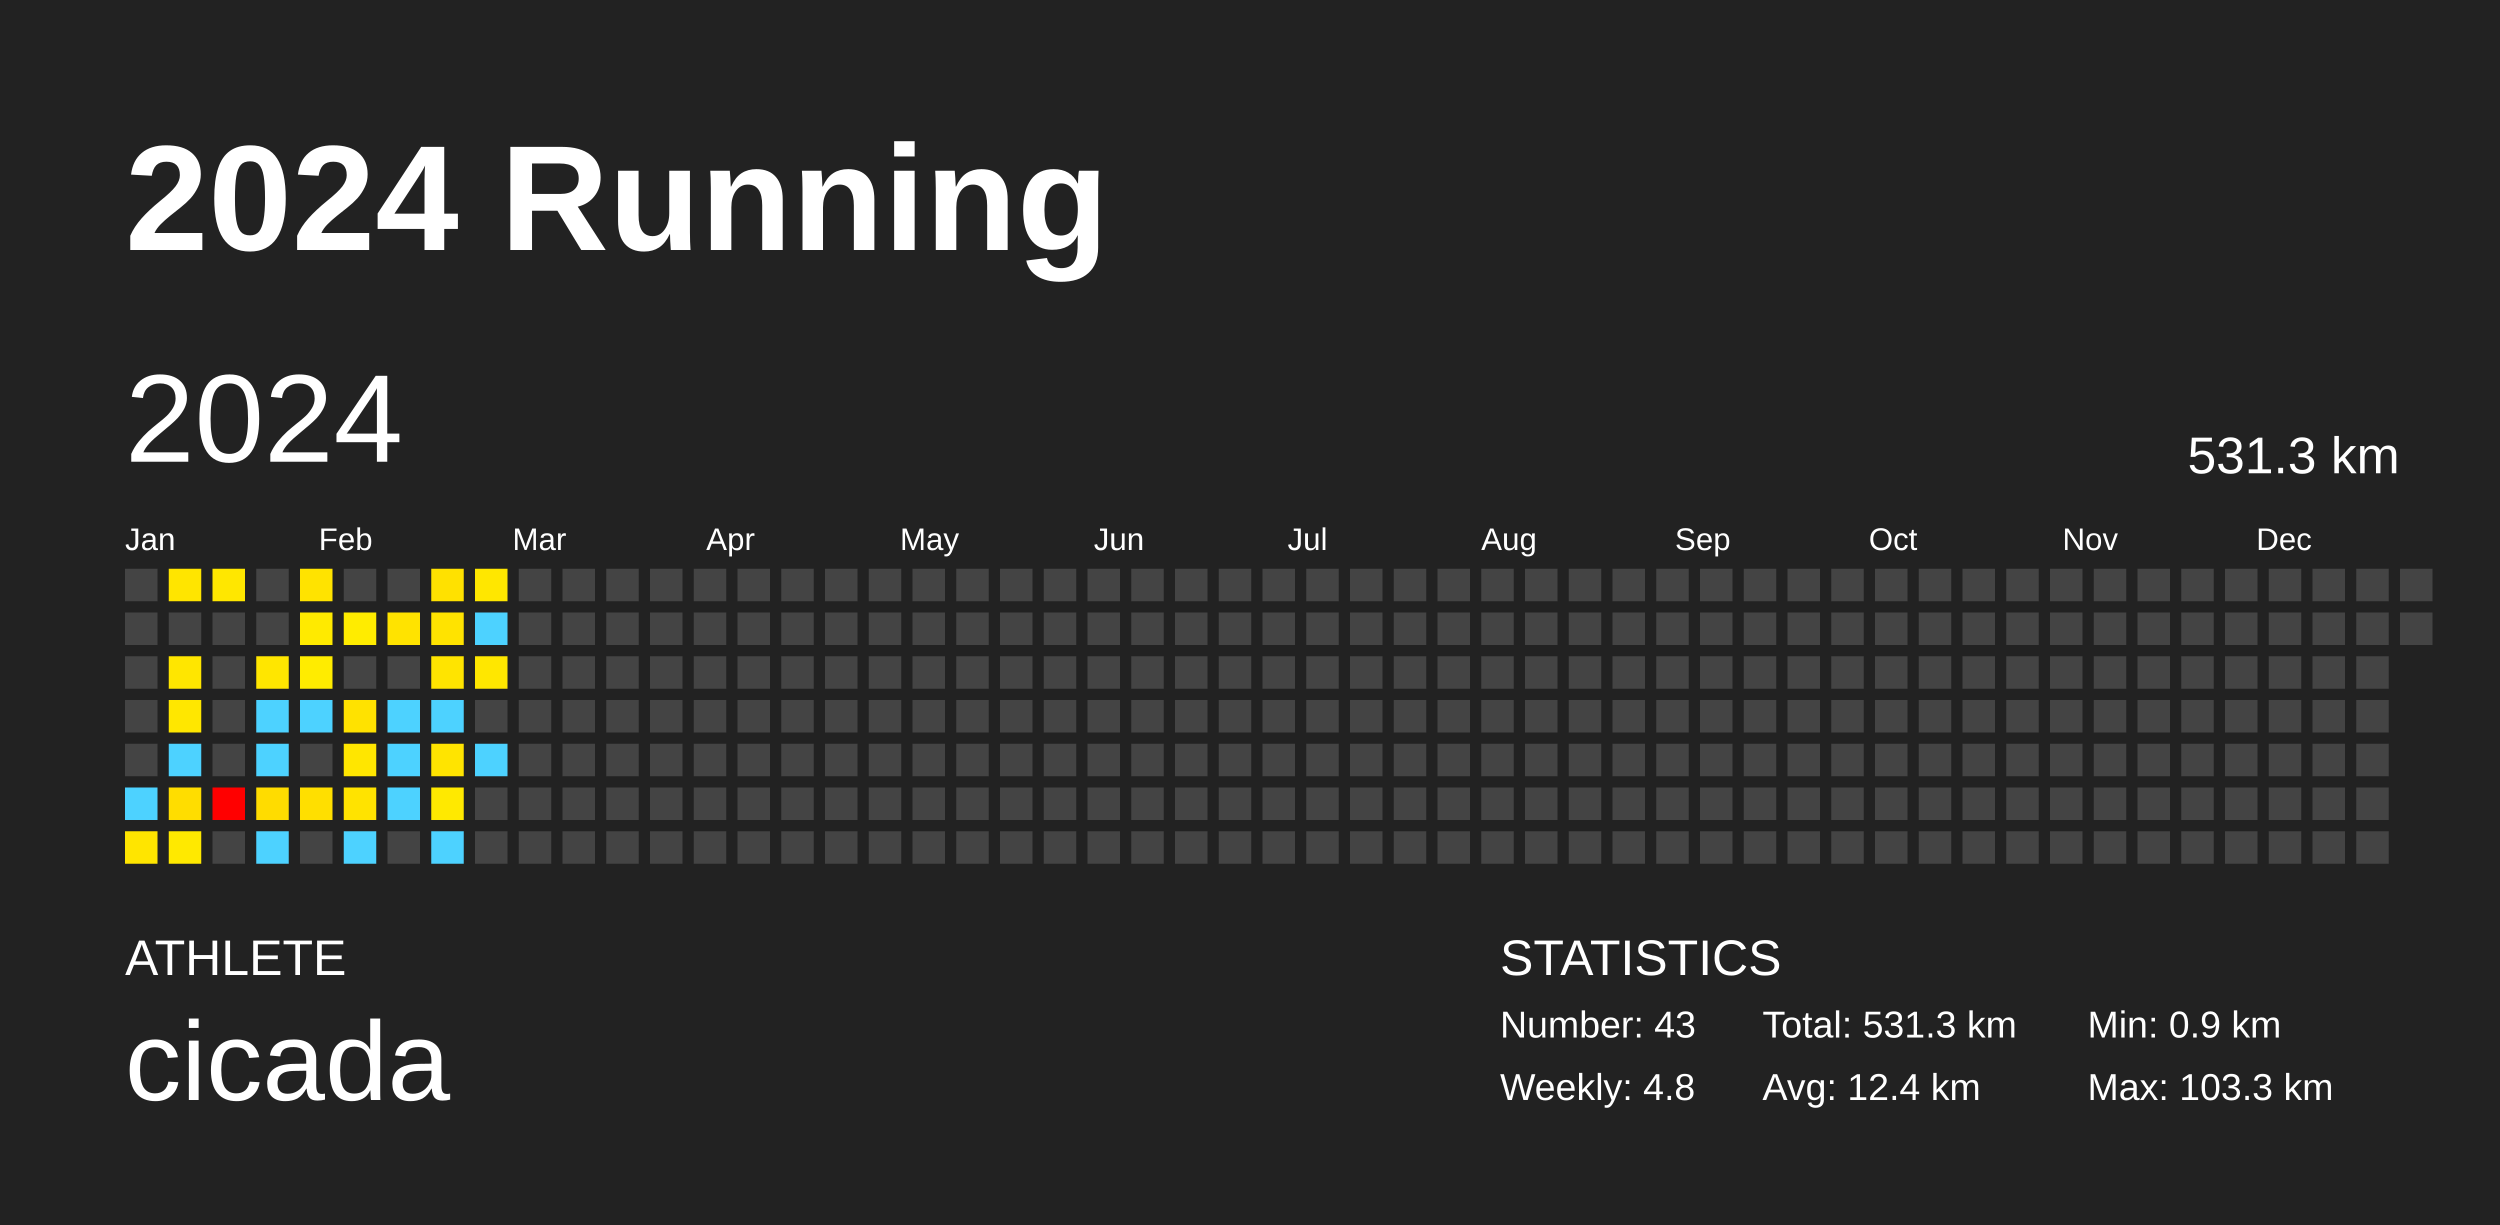
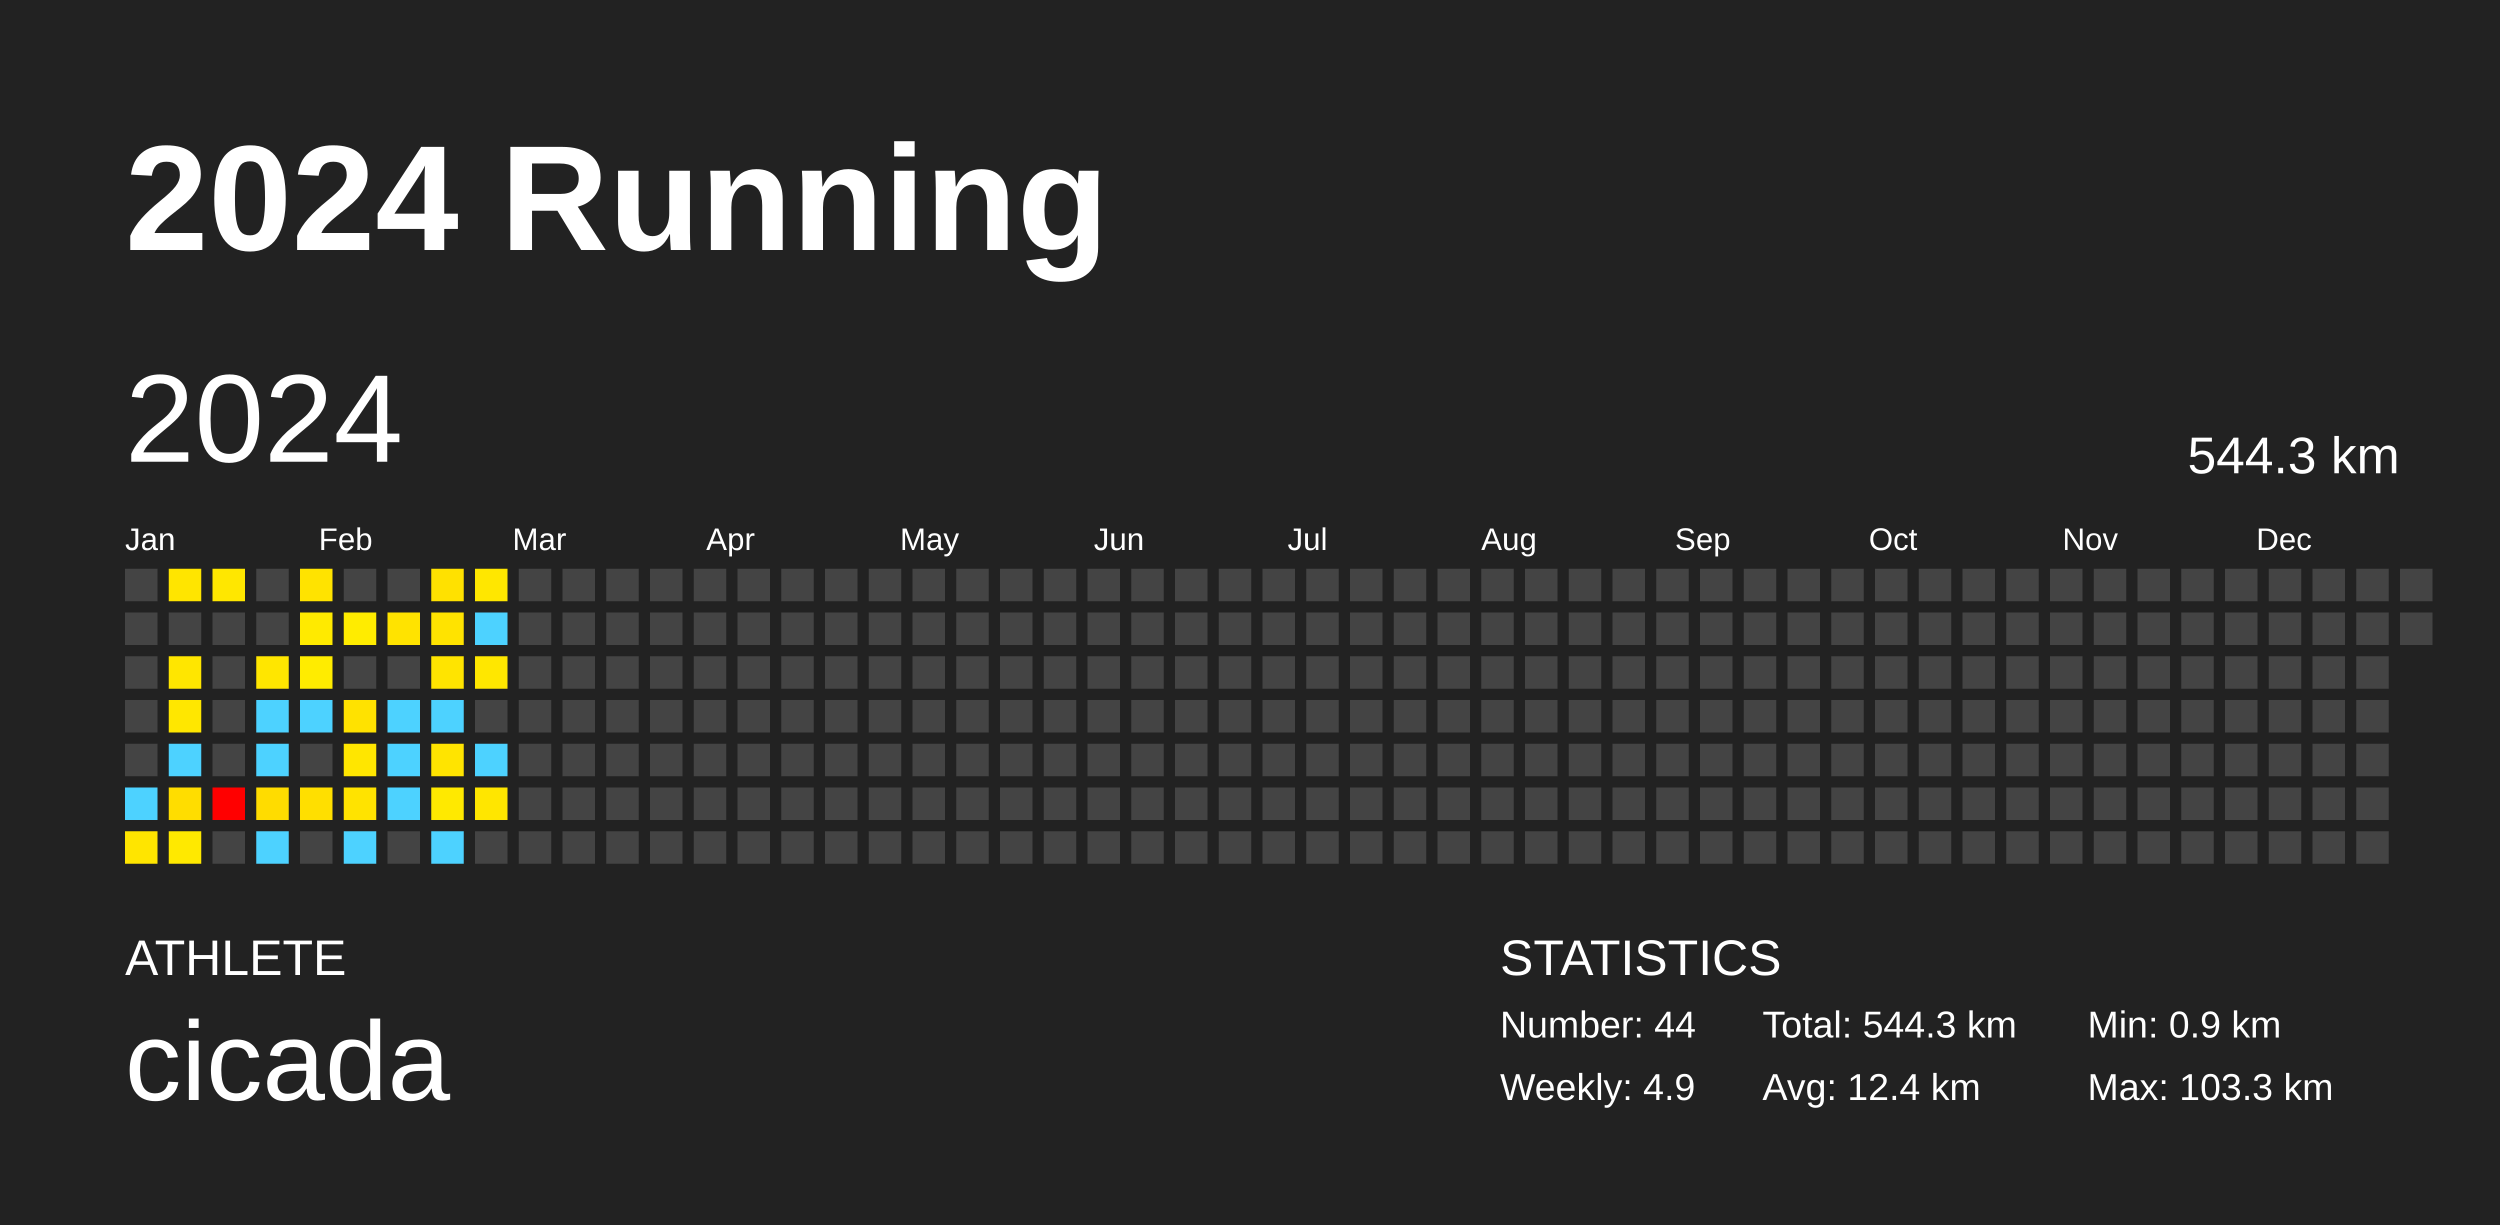
<svg xmlns="http://www.w3.org/2000/svg" baseProfile="full" height="98mm" version="1.1" viewBox="0,0,200,98" width="200mm">
  <defs />
  <rect fill="#222222" height="98" width="200" x="0" y="0" />
  <text fill="#FFFFFF" style="font-size:12px; font-family:Arial; font-weight:bold;" x="10" y="20">2024 Running</text>
  <text fill="#FFFFFF" style="font-size:4px; font-family:Arial" x="10" y="78">ATHLETE</text>
  <text fill="#FFFFFF" style="font-size:9px; font-family:Arial" x="10" y="88">cicada</text>
  <text fill="#FFFFFF" style="font-size:4px; font-family:Arial" x="120" y="78">STATISTICS</text>
-   <text fill="#FFFFFF" style="font-size:3px; font-family:Arial" x="120" y="83">Number: 43</text>
-   <text fill="#FFFFFF" style="font-size:3px; font-family:Arial" x="120" y="88">Weekly: 4.8</text>
-   <text fill="#FFFFFF" style="font-size:3px; font-family:Arial" x="141" y="83">Total: 531.3 km</text>
+   <text fill="#FFFFFF" style="font-size:3px; font-family:Arial" x="120" y="83">Number: 44</text>
+   <text fill="#FFFFFF" style="font-size:3px; font-family:Arial" x="120" y="88">Weekly: 4.9</text>
+   <text fill="#FFFFFF" style="font-size:3px; font-family:Arial" x="141" y="83">Total: 544.3 km</text>
  <text fill="#FFFFFF" style="font-size:3px; font-family:Arial" x="141" y="88">Avg: 12.4 km</text>
  <text fill="#FFFFFF" style="font-size:3px; font-family:Arial" x="167" y="83">Min: 0.9 km</text>
  <text fill="#FFFFFF" style="font-size:3px; font-family:Arial" x="167" y="88">Max: 103.3 km</text>
  <text dominant-baseline="hanging" fill="#FFFFFF" style="font-size:10.0px; font-family:Arial;" x="10" y="30">2024</text>
-   <text dominant-baseline="hanging" fill="#FFFFFF" style="font-size:4.125px; font-family:Arial;" x="175" y="35">531.3 km</text>
+   <text dominant-baseline="hanging" fill="#FFFFFF" style="font-size:4.125px; font-family:Arial;" x="175" y="35">544.3 km</text>
  <text fill="#FFFFFF" style="font-size:2.5px; font-family:Arial" x="10.0" y="44">Jan</text>
  <text fill="#FFFFFF" style="font-size:2.5px; font-family:Arial" x="25.5" y="44">Feb</text>
  <text fill="#FFFFFF" style="font-size:2.5px; font-family:Arial" x="41.0" y="44">Mar</text>
  <text fill="#FFFFFF" style="font-size:2.5px; font-family:Arial" x="56.5" y="44">Apr</text>
  <text fill="#FFFFFF" style="font-size:2.5px; font-family:Arial" x="72.0" y="44">May</text>
  <text fill="#FFFFFF" style="font-size:2.5px; font-family:Arial" x="87.5" y="44">Jun</text>
  <text fill="#FFFFFF" style="font-size:2.5px; font-family:Arial" x="103.0" y="44">Jul</text>
  <text fill="#FFFFFF" style="font-size:2.5px; font-family:Arial" x="118.5" y="44">Aug</text>
  <text fill="#FFFFFF" style="font-size:2.5px; font-family:Arial" x="134.0" y="44">Sep</text>
  <text fill="#FFFFFF" style="font-size:2.5px; font-family:Arial" x="149.5" y="44">Oct</text>
  <text fill="#FFFFFF" style="font-size:2.5px; font-family:Arial" x="165.0" y="44">Nov</text>
  <text fill="#FFFFFF" style="font-size:2.5px; font-family:Arial" x="180.5" y="44">Dec</text>
  <rect fill="#444444" height="2.6" width="2.6" x="10.0" y="45.5" />
  <rect fill="#444444" height="2.6" width="2.6" x="10.0" y="49.0" />
  <rect fill="#444444" height="2.6" width="2.6" x="10.0" y="52.5" />
  <rect fill="#444444" height="2.6" width="2.6" x="10.0" y="56.0" />
  <rect fill="#444444" height="2.6" width="2.6" x="10.0" y="59.5" />
  <rect fill="#4dd2ff" height="2.6" width="2.6" x="10.0" y="63.0" />
  <rect fill="#ffe500" height="2.6" width="2.6" x="10.0" y="66.5" />
  <rect fill="#ffe500" height="2.6" width="2.6" x="13.5" y="45.5" />
  <rect fill="#444444" height="2.6" width="2.6" x="13.5" y="49.0" />
  <rect fill="#ffe600" height="2.6" width="2.6" x="13.5" y="52.5" />
  <rect fill="#ffe700" height="2.6" width="2.6" x="13.5" y="56.0" />
  <rect fill="#4dd2ff" height="2.6" width="2.6" x="13.5" y="59.5" />
  <rect fill="#ffdd00" height="2.6" width="2.6" x="13.5" y="63.0" />
  <rect fill="#ffe900" height="2.6" width="2.6" x="13.5" y="66.5" />
  <rect fill="#ffe700" height="2.6" width="2.6" x="17.0" y="45.5" />
  <rect fill="#444444" height="2.6" width="2.6" x="17.0" y="49.0" />
  <rect fill="#444444" height="2.6" width="2.6" x="17.0" y="52.5" />
  <rect fill="#444444" height="2.6" width="2.6" x="17.0" y="56.0" />
  <rect fill="#444444" height="2.6" width="2.6" x="17.0" y="59.5" />
  <rect fill="red" height="2.6" width="2.6" x="17.0" y="63.0" />
  <rect fill="#444444" height="2.6" width="2.6" x="17.0" y="66.5" />
  <rect fill="#444444" height="2.6" width="2.6" x="20.5" y="45.5" />
  <rect fill="#444444" height="2.6" width="2.6" x="20.5" y="49.0" />
  <rect fill="#ffe600" height="2.6" width="2.6" x="20.5" y="52.5" />
  <rect fill="#4dd2ff" height="2.6" width="2.6" x="20.5" y="56.0" />
  <rect fill="#4dd2ff" height="2.6" width="2.6" x="20.5" y="59.5" />
  <rect fill="#ffdc00" height="2.6" width="2.6" x="20.5" y="63.0" />
  <rect fill="#4dd2ff" height="2.6" width="2.6" x="20.5" y="66.5" />
  <rect fill="#ffe300" height="2.6" width="2.6" x="24.0" y="45.5" />
  <rect fill="#ffea00" height="2.6" width="2.6" x="24.0" y="49.0" />
  <rect fill="#ffec00" height="2.6" width="2.6" x="24.0" y="52.5" />
  <rect fill="#4dd2ff" height="2.6" width="2.6" x="24.0" y="56.0" />
  <rect fill="#444444" height="2.6" width="2.6" x="24.0" y="59.5" />
  <rect fill="#ffdf00" height="2.6" width="2.6" x="24.0" y="63.0" />
  <rect fill="#444444" height="2.6" width="2.6" x="24.0" y="66.5" />
  <rect fill="#444444" height="2.6" width="2.6" x="27.5" y="45.5" />
  <rect fill="#ffec00" height="2.6" width="2.6" x="27.5" y="49.0" />
  <rect fill="#444444" height="2.6" width="2.6" x="27.5" y="52.5" />
  <rect fill="#ffe200" height="2.6" width="2.6" x="27.5" y="56.0" />
  <rect fill="#ffe600" height="2.6" width="2.6" x="27.5" y="59.5" />
  <rect fill="#ffe300" height="2.6" width="2.6" x="27.5" y="63.0" />
  <rect fill="#4dd2ff" height="2.6" width="2.6" x="27.5" y="66.5" />
  <rect fill="#444444" height="2.6" width="2.6" x="31.0" y="45.5" />
  <rect fill="#ffe300" height="2.6" width="2.6" x="31.0" y="49.0" />
  <rect fill="#444444" height="2.6" width="2.6" x="31.0" y="52.5" />
  <rect fill="#4dd2ff" height="2.6" width="2.6" x="31.0" y="56.0" />
  <rect fill="#4dd2ff" height="2.6" width="2.6" x="31.0" y="59.5" />
  <rect fill="#4dd2ff" height="2.6" width="2.6" x="31.0" y="63.0" />
  <rect fill="#444444" height="2.6" width="2.6" x="31.0" y="66.5" />
  <rect fill="#ffe100" height="2.6" width="2.6" x="34.5" y="45.5" />
  <rect fill="#ffe300" height="2.6" width="2.6" x="34.5" y="49.0" />
  <rect fill="#ffe400" height="2.6" width="2.6" x="34.5" y="52.5" />
  <rect fill="#4dd2ff" height="2.6" width="2.6" x="34.5" y="56.0" />
  <rect fill="#ffe400" height="2.6" width="2.6" x="34.5" y="59.5" />
  <rect fill="#ffe900" height="2.6" width="2.6" x="34.5" y="63.0" />
  <rect fill="#4dd2ff" height="2.6" width="2.6" x="34.5" y="66.5" />
  <rect fill="#ffe700" height="2.6" width="2.6" x="38.0" y="45.5" />
  <rect fill="#4dd2ff" height="2.6" width="2.6" x="38.0" y="49.0" />
  <rect fill="#ffe700" height="2.6" width="2.6" x="38.0" y="52.5" />
  <rect fill="#444444" height="2.6" width="2.6" x="38.0" y="56.0" />
  <rect fill="#4dd2ff" height="2.6" width="2.6" x="38.0" y="59.5" />
-   <rect fill="#444444" height="2.6" width="2.6" x="38.0" y="63.0" />
+   <rect fill="#ffe600" height="2.6" width="2.6" x="38.0" y="63.0" />
  <rect fill="#444444" height="2.6" width="2.6" x="38.0" y="66.5" />
  <rect fill="#444444" height="2.6" width="2.6" x="41.5" y="45.5" />
  <rect fill="#444444" height="2.6" width="2.6" x="41.5" y="49.0" />
  <rect fill="#444444" height="2.6" width="2.6" x="41.5" y="52.5" />
  <rect fill="#444444" height="2.6" width="2.6" x="41.5" y="56.0" />
  <rect fill="#444444" height="2.6" width="2.6" x="41.5" y="59.5" />
  <rect fill="#444444" height="2.6" width="2.6" x="41.5" y="63.0" />
  <rect fill="#444444" height="2.6" width="2.6" x="41.5" y="66.5" />
  <rect fill="#444444" height="2.6" width="2.6" x="45.0" y="45.5" />
  <rect fill="#444444" height="2.6" width="2.6" x="45.0" y="49.0" />
  <rect fill="#444444" height="2.6" width="2.6" x="45.0" y="52.5" />
  <rect fill="#444444" height="2.6" width="2.6" x="45.0" y="56.0" />
  <rect fill="#444444" height="2.6" width="2.6" x="45.0" y="59.5" />
  <rect fill="#444444" height="2.6" width="2.6" x="45.0" y="63.0" />
  <rect fill="#444444" height="2.6" width="2.6" x="45.0" y="66.5" />
  <rect fill="#444444" height="2.6" width="2.6" x="48.5" y="45.5" />
  <rect fill="#444444" height="2.6" width="2.6" x="48.5" y="49.0" />
  <rect fill="#444444" height="2.6" width="2.6" x="48.5" y="52.5" />
  <rect fill="#444444" height="2.6" width="2.6" x="48.5" y="56.0" />
  <rect fill="#444444" height="2.6" width="2.6" x="48.5" y="59.5" />
  <rect fill="#444444" height="2.6" width="2.6" x="48.5" y="63.0" />
  <rect fill="#444444" height="2.6" width="2.6" x="48.5" y="66.5" />
  <rect fill="#444444" height="2.6" width="2.6" x="52.0" y="45.5" />
  <rect fill="#444444" height="2.6" width="2.6" x="52.0" y="49.0" />
  <rect fill="#444444" height="2.6" width="2.6" x="52.0" y="52.5" />
  <rect fill="#444444" height="2.6" width="2.6" x="52.0" y="56.0" />
  <rect fill="#444444" height="2.6" width="2.6" x="52.0" y="59.5" />
  <rect fill="#444444" height="2.6" width="2.6" x="52.0" y="63.0" />
  <rect fill="#444444" height="2.6" width="2.6" x="52.0" y="66.5" />
  <rect fill="#444444" height="2.6" width="2.6" x="55.5" y="45.5" />
  <rect fill="#444444" height="2.6" width="2.6" x="55.5" y="49.0" />
  <rect fill="#444444" height="2.6" width="2.6" x="55.5" y="52.5" />
  <rect fill="#444444" height="2.6" width="2.6" x="55.5" y="56.0" />
  <rect fill="#444444" height="2.6" width="2.6" x="55.5" y="59.5" />
  <rect fill="#444444" height="2.6" width="2.6" x="55.5" y="63.0" />
  <rect fill="#444444" height="2.6" width="2.6" x="55.5" y="66.5" />
  <rect fill="#444444" height="2.6" width="2.6" x="59.0" y="45.5" />
  <rect fill="#444444" height="2.6" width="2.6" x="59.0" y="49.0" />
  <rect fill="#444444" height="2.6" width="2.6" x="59.0" y="52.5" />
  <rect fill="#444444" height="2.6" width="2.6" x="59.0" y="56.0" />
  <rect fill="#444444" height="2.6" width="2.6" x="59.0" y="59.5" />
  <rect fill="#444444" height="2.6" width="2.6" x="59.0" y="63.0" />
  <rect fill="#444444" height="2.6" width="2.6" x="59.0" y="66.5" />
  <rect fill="#444444" height="2.6" width="2.6" x="62.5" y="45.5" />
  <rect fill="#444444" height="2.6" width="2.6" x="62.5" y="49.0" />
  <rect fill="#444444" height="2.6" width="2.6" x="62.5" y="52.5" />
  <rect fill="#444444" height="2.6" width="2.6" x="62.5" y="56.0" />
  <rect fill="#444444" height="2.6" width="2.6" x="62.5" y="59.5" />
  <rect fill="#444444" height="2.6" width="2.6" x="62.5" y="63.0" />
  <rect fill="#444444" height="2.6" width="2.6" x="62.5" y="66.5" />
  <rect fill="#444444" height="2.6" width="2.6" x="66.0" y="45.5" />
  <rect fill="#444444" height="2.6" width="2.6" x="66.0" y="49.0" />
  <rect fill="#444444" height="2.6" width="2.6" x="66.0" y="52.5" />
  <rect fill="#444444" height="2.6" width="2.6" x="66.0" y="56.0" />
  <rect fill="#444444" height="2.6" width="2.6" x="66.0" y="59.5" />
  <rect fill="#444444" height="2.6" width="2.6" x="66.0" y="63.0" />
  <rect fill="#444444" height="2.6" width="2.6" x="66.0" y="66.5" />
  <rect fill="#444444" height="2.6" width="2.6" x="69.5" y="45.5" />
  <rect fill="#444444" height="2.6" width="2.6" x="69.5" y="49.0" />
  <rect fill="#444444" height="2.6" width="2.6" x="69.5" y="52.5" />
  <rect fill="#444444" height="2.6" width="2.6" x="69.5" y="56.0" />
  <rect fill="#444444" height="2.6" width="2.6" x="69.5" y="59.5" />
  <rect fill="#444444" height="2.6" width="2.6" x="69.5" y="63.0" />
  <rect fill="#444444" height="2.6" width="2.6" x="69.5" y="66.5" />
  <rect fill="#444444" height="2.6" width="2.6" x="73.0" y="45.5" />
  <rect fill="#444444" height="2.6" width="2.6" x="73.0" y="49.0" />
  <rect fill="#444444" height="2.6" width="2.6" x="73.0" y="52.5" />
  <rect fill="#444444" height="2.6" width="2.6" x="73.0" y="56.0" />
  <rect fill="#444444" height="2.6" width="2.6" x="73.0" y="59.5" />
  <rect fill="#444444" height="2.6" width="2.6" x="73.0" y="63.0" />
  <rect fill="#444444" height="2.6" width="2.6" x="73.0" y="66.5" />
  <rect fill="#444444" height="2.6" width="2.6" x="76.5" y="45.5" />
  <rect fill="#444444" height="2.6" width="2.6" x="76.5" y="49.0" />
  <rect fill="#444444" height="2.6" width="2.6" x="76.5" y="52.5" />
  <rect fill="#444444" height="2.6" width="2.6" x="76.5" y="56.0" />
  <rect fill="#444444" height="2.6" width="2.6" x="76.5" y="59.5" />
  <rect fill="#444444" height="2.6" width="2.6" x="76.5" y="63.0" />
  <rect fill="#444444" height="2.6" width="2.6" x="76.5" y="66.5" />
  <rect fill="#444444" height="2.6" width="2.6" x="80.0" y="45.5" />
  <rect fill="#444444" height="2.6" width="2.6" x="80.0" y="49.0" />
  <rect fill="#444444" height="2.6" width="2.6" x="80.0" y="52.5" />
  <rect fill="#444444" height="2.6" width="2.6" x="80.0" y="56.0" />
  <rect fill="#444444" height="2.6" width="2.6" x="80.0" y="59.5" />
  <rect fill="#444444" height="2.6" width="2.6" x="80.0" y="63.0" />
  <rect fill="#444444" height="2.6" width="2.6" x="80.0" y="66.5" />
  <rect fill="#444444" height="2.6" width="2.6" x="83.5" y="45.5" />
  <rect fill="#444444" height="2.6" width="2.6" x="83.5" y="49.0" />
  <rect fill="#444444" height="2.6" width="2.6" x="83.5" y="52.5" />
  <rect fill="#444444" height="2.6" width="2.6" x="83.5" y="56.0" />
  <rect fill="#444444" height="2.6" width="2.6" x="83.5" y="59.5" />
  <rect fill="#444444" height="2.6" width="2.6" x="83.5" y="63.0" />
  <rect fill="#444444" height="2.6" width="2.6" x="83.5" y="66.5" />
  <rect fill="#444444" height="2.6" width="2.6" x="87.0" y="45.5" />
  <rect fill="#444444" height="2.6" width="2.6" x="87.0" y="49.0" />
  <rect fill="#444444" height="2.6" width="2.6" x="87.0" y="52.5" />
  <rect fill="#444444" height="2.6" width="2.6" x="87.0" y="56.0" />
  <rect fill="#444444" height="2.6" width="2.6" x="87.0" y="59.5" />
  <rect fill="#444444" height="2.6" width="2.6" x="87.0" y="63.0" />
  <rect fill="#444444" height="2.6" width="2.6" x="87.0" y="66.5" />
  <rect fill="#444444" height="2.6" width="2.6" x="90.5" y="45.5" />
  <rect fill="#444444" height="2.6" width="2.6" x="90.5" y="49.0" />
  <rect fill="#444444" height="2.6" width="2.6" x="90.5" y="52.5" />
  <rect fill="#444444" height="2.6" width="2.6" x="90.5" y="56.0" />
  <rect fill="#444444" height="2.6" width="2.6" x="90.5" y="59.5" />
  <rect fill="#444444" height="2.6" width="2.6" x="90.5" y="63.0" />
  <rect fill="#444444" height="2.6" width="2.6" x="90.5" y="66.5" />
  <rect fill="#444444" height="2.6" width="2.6" x="94.0" y="45.5" />
  <rect fill="#444444" height="2.6" width="2.6" x="94.0" y="49.0" />
  <rect fill="#444444" height="2.6" width="2.6" x="94.0" y="52.5" />
  <rect fill="#444444" height="2.6" width="2.6" x="94.0" y="56.0" />
  <rect fill="#444444" height="2.6" width="2.6" x="94.0" y="59.5" />
  <rect fill="#444444" height="2.6" width="2.6" x="94.0" y="63.0" />
  <rect fill="#444444" height="2.6" width="2.6" x="94.0" y="66.5" />
  <rect fill="#444444" height="2.6" width="2.6" x="97.5" y="45.5" />
  <rect fill="#444444" height="2.6" width="2.6" x="97.5" y="49.0" />
  <rect fill="#444444" height="2.6" width="2.6" x="97.5" y="52.5" />
  <rect fill="#444444" height="2.6" width="2.6" x="97.5" y="56.0" />
  <rect fill="#444444" height="2.6" width="2.6" x="97.5" y="59.5" />
  <rect fill="#444444" height="2.6" width="2.6" x="97.5" y="63.0" />
  <rect fill="#444444" height="2.6" width="2.6" x="97.5" y="66.5" />
  <rect fill="#444444" height="2.6" width="2.6" x="101.0" y="45.5" />
  <rect fill="#444444" height="2.6" width="2.6" x="101.0" y="49.0" />
  <rect fill="#444444" height="2.6" width="2.6" x="101.0" y="52.5" />
  <rect fill="#444444" height="2.6" width="2.6" x="101.0" y="56.0" />
  <rect fill="#444444" height="2.6" width="2.6" x="101.0" y="59.5" />
  <rect fill="#444444" height="2.6" width="2.6" x="101.0" y="63.0" />
  <rect fill="#444444" height="2.6" width="2.6" x="101.0" y="66.5" />
  <rect fill="#444444" height="2.6" width="2.6" x="104.5" y="45.5" />
  <rect fill="#444444" height="2.6" width="2.6" x="104.5" y="49.0" />
  <rect fill="#444444" height="2.6" width="2.6" x="104.5" y="52.5" />
  <rect fill="#444444" height="2.6" width="2.6" x="104.5" y="56.0" />
  <rect fill="#444444" height="2.6" width="2.6" x="104.5" y="59.5" />
  <rect fill="#444444" height="2.6" width="2.6" x="104.5" y="63.0" />
  <rect fill="#444444" height="2.6" width="2.6" x="104.5" y="66.5" />
  <rect fill="#444444" height="2.6" width="2.6" x="108.0" y="45.5" />
  <rect fill="#444444" height="2.6" width="2.6" x="108.0" y="49.0" />
  <rect fill="#444444" height="2.6" width="2.6" x="108.0" y="52.5" />
  <rect fill="#444444" height="2.6" width="2.6" x="108.0" y="56.0" />
  <rect fill="#444444" height="2.6" width="2.6" x="108.0" y="59.5" />
  <rect fill="#444444" height="2.6" width="2.6" x="108.0" y="63.0" />
  <rect fill="#444444" height="2.6" width="2.6" x="108.0" y="66.5" />
  <rect fill="#444444" height="2.6" width="2.6" x="111.5" y="45.5" />
  <rect fill="#444444" height="2.6" width="2.6" x="111.5" y="49.0" />
  <rect fill="#444444" height="2.6" width="2.6" x="111.5" y="52.5" />
  <rect fill="#444444" height="2.6" width="2.6" x="111.5" y="56.0" />
  <rect fill="#444444" height="2.6" width="2.6" x="111.5" y="59.5" />
  <rect fill="#444444" height="2.6" width="2.6" x="111.5" y="63.0" />
  <rect fill="#444444" height="2.6" width="2.6" x="111.5" y="66.5" />
  <rect fill="#444444" height="2.6" width="2.6" x="115.0" y="45.5" />
  <rect fill="#444444" height="2.6" width="2.6" x="115.0" y="49.0" />
  <rect fill="#444444" height="2.6" width="2.6" x="115.0" y="52.5" />
  <rect fill="#444444" height="2.6" width="2.6" x="115.0" y="56.0" />
  <rect fill="#444444" height="2.6" width="2.6" x="115.0" y="59.5" />
  <rect fill="#444444" height="2.6" width="2.6" x="115.0" y="63.0" />
  <rect fill="#444444" height="2.6" width="2.6" x="115.0" y="66.5" />
  <rect fill="#444444" height="2.6" width="2.6" x="118.5" y="45.5" />
  <rect fill="#444444" height="2.6" width="2.6" x="118.5" y="49.0" />
  <rect fill="#444444" height="2.6" width="2.6" x="118.5" y="52.5" />
  <rect fill="#444444" height="2.6" width="2.6" x="118.5" y="56.0" />
  <rect fill="#444444" height="2.6" width="2.6" x="118.5" y="59.5" />
  <rect fill="#444444" height="2.6" width="2.6" x="118.5" y="63.0" />
  <rect fill="#444444" height="2.6" width="2.6" x="118.5" y="66.5" />
  <rect fill="#444444" height="2.6" width="2.6" x="122.0" y="45.5" />
  <rect fill="#444444" height="2.6" width="2.6" x="122.0" y="49.0" />
  <rect fill="#444444" height="2.6" width="2.6" x="122.0" y="52.5" />
  <rect fill="#444444" height="2.6" width="2.6" x="122.0" y="56.0" />
  <rect fill="#444444" height="2.6" width="2.6" x="122.0" y="59.5" />
  <rect fill="#444444" height="2.6" width="2.6" x="122.0" y="63.0" />
  <rect fill="#444444" height="2.6" width="2.6" x="122.0" y="66.5" />
  <rect fill="#444444" height="2.6" width="2.6" x="125.5" y="45.5" />
  <rect fill="#444444" height="2.6" width="2.6" x="125.5" y="49.0" />
  <rect fill="#444444" height="2.6" width="2.6" x="125.5" y="52.5" />
  <rect fill="#444444" height="2.6" width="2.6" x="125.5" y="56.0" />
  <rect fill="#444444" height="2.6" width="2.6" x="125.5" y="59.5" />
  <rect fill="#444444" height="2.6" width="2.6" x="125.5" y="63.0" />
  <rect fill="#444444" height="2.6" width="2.6" x="125.5" y="66.5" />
  <rect fill="#444444" height="2.6" width="2.6" x="129.0" y="45.5" />
  <rect fill="#444444" height="2.6" width="2.6" x="129.0" y="49.0" />
  <rect fill="#444444" height="2.6" width="2.6" x="129.0" y="52.5" />
  <rect fill="#444444" height="2.6" width="2.6" x="129.0" y="56.0" />
  <rect fill="#444444" height="2.6" width="2.6" x="129.0" y="59.5" />
  <rect fill="#444444" height="2.6" width="2.6" x="129.0" y="63.0" />
  <rect fill="#444444" height="2.6" width="2.6" x="129.0" y="66.5" />
  <rect fill="#444444" height="2.6" width="2.6" x="132.5" y="45.5" />
  <rect fill="#444444" height="2.6" width="2.6" x="132.5" y="49.0" />
  <rect fill="#444444" height="2.6" width="2.6" x="132.5" y="52.5" />
  <rect fill="#444444" height="2.6" width="2.6" x="132.5" y="56.0" />
  <rect fill="#444444" height="2.6" width="2.6" x="132.5" y="59.5" />
  <rect fill="#444444" height="2.6" width="2.6" x="132.5" y="63.0" />
  <rect fill="#444444" height="2.6" width="2.6" x="132.5" y="66.5" />
  <rect fill="#444444" height="2.6" width="2.6" x="136.0" y="45.5" />
  <rect fill="#444444" height="2.6" width="2.6" x="136.0" y="49.0" />
  <rect fill="#444444" height="2.6" width="2.6" x="136.0" y="52.5" />
  <rect fill="#444444" height="2.6" width="2.6" x="136.0" y="56.0" />
  <rect fill="#444444" height="2.6" width="2.6" x="136.0" y="59.5" />
  <rect fill="#444444" height="2.6" width="2.6" x="136.0" y="63.0" />
  <rect fill="#444444" height="2.6" width="2.6" x="136.0" y="66.5" />
  <rect fill="#444444" height="2.6" width="2.6" x="139.5" y="45.5" />
  <rect fill="#444444" height="2.6" width="2.6" x="139.5" y="49.0" />
  <rect fill="#444444" height="2.6" width="2.6" x="139.5" y="52.5" />
  <rect fill="#444444" height="2.6" width="2.6" x="139.5" y="56.0" />
  <rect fill="#444444" height="2.6" width="2.6" x="139.5" y="59.5" />
  <rect fill="#444444" height="2.6" width="2.6" x="139.5" y="63.0" />
  <rect fill="#444444" height="2.6" width="2.6" x="139.5" y="66.5" />
  <rect fill="#444444" height="2.6" width="2.6" x="143.0" y="45.5" />
  <rect fill="#444444" height="2.6" width="2.6" x="143.0" y="49.0" />
  <rect fill="#444444" height="2.6" width="2.6" x="143.0" y="52.5" />
  <rect fill="#444444" height="2.6" width="2.6" x="143.0" y="56.0" />
  <rect fill="#444444" height="2.6" width="2.6" x="143.0" y="59.5" />
  <rect fill="#444444" height="2.6" width="2.6" x="143.0" y="63.0" />
  <rect fill="#444444" height="2.6" width="2.6" x="143.0" y="66.5" />
  <rect fill="#444444" height="2.6" width="2.6" x="146.5" y="45.5" />
  <rect fill="#444444" height="2.6" width="2.6" x="146.5" y="49.0" />
  <rect fill="#444444" height="2.6" width="2.6" x="146.5" y="52.5" />
  <rect fill="#444444" height="2.6" width="2.6" x="146.5" y="56.0" />
  <rect fill="#444444" height="2.6" width="2.6" x="146.5" y="59.5" />
  <rect fill="#444444" height="2.6" width="2.6" x="146.5" y="63.0" />
  <rect fill="#444444" height="2.6" width="2.6" x="146.5" y="66.5" />
  <rect fill="#444444" height="2.6" width="2.6" x="150.0" y="45.5" />
  <rect fill="#444444" height="2.6" width="2.6" x="150.0" y="49.0" />
  <rect fill="#444444" height="2.6" width="2.6" x="150.0" y="52.5" />
  <rect fill="#444444" height="2.6" width="2.6" x="150.0" y="56.0" />
  <rect fill="#444444" height="2.6" width="2.6" x="150.0" y="59.5" />
  <rect fill="#444444" height="2.6" width="2.6" x="150.0" y="63.0" />
  <rect fill="#444444" height="2.6" width="2.6" x="150.0" y="66.5" />
  <rect fill="#444444" height="2.6" width="2.6" x="153.5" y="45.5" />
  <rect fill="#444444" height="2.6" width="2.6" x="153.5" y="49.0" />
  <rect fill="#444444" height="2.6" width="2.6" x="153.5" y="52.5" />
  <rect fill="#444444" height="2.6" width="2.6" x="153.5" y="56.0" />
  <rect fill="#444444" height="2.6" width="2.6" x="153.5" y="59.5" />
  <rect fill="#444444" height="2.6" width="2.6" x="153.5" y="63.0" />
  <rect fill="#444444" height="2.6" width="2.6" x="153.5" y="66.5" />
  <rect fill="#444444" height="2.6" width="2.6" x="157.0" y="45.5" />
  <rect fill="#444444" height="2.6" width="2.6" x="157.0" y="49.0" />
  <rect fill="#444444" height="2.6" width="2.6" x="157.0" y="52.5" />
  <rect fill="#444444" height="2.6" width="2.6" x="157.0" y="56.0" />
  <rect fill="#444444" height="2.6" width="2.6" x="157.0" y="59.5" />
  <rect fill="#444444" height="2.6" width="2.6" x="157.0" y="63.0" />
  <rect fill="#444444" height="2.6" width="2.6" x="157.0" y="66.5" />
  <rect fill="#444444" height="2.6" width="2.6" x="160.5" y="45.5" />
  <rect fill="#444444" height="2.6" width="2.6" x="160.5" y="49.0" />
  <rect fill="#444444" height="2.6" width="2.6" x="160.5" y="52.5" />
  <rect fill="#444444" height="2.6" width="2.6" x="160.5" y="56.0" />
  <rect fill="#444444" height="2.6" width="2.6" x="160.5" y="59.5" />
  <rect fill="#444444" height="2.6" width="2.6" x="160.5" y="63.0" />
  <rect fill="#444444" height="2.6" width="2.6" x="160.5" y="66.5" />
  <rect fill="#444444" height="2.6" width="2.6" x="164.0" y="45.5" />
  <rect fill="#444444" height="2.6" width="2.6" x="164.0" y="49.0" />
  <rect fill="#444444" height="2.6" width="2.6" x="164.0" y="52.5" />
  <rect fill="#444444" height="2.6" width="2.6" x="164.0" y="56.0" />
  <rect fill="#444444" height="2.6" width="2.6" x="164.0" y="59.5" />
  <rect fill="#444444" height="2.6" width="2.6" x="164.0" y="63.0" />
  <rect fill="#444444" height="2.6" width="2.6" x="164.0" y="66.5" />
  <rect fill="#444444" height="2.6" width="2.6" x="167.5" y="45.5" />
  <rect fill="#444444" height="2.6" width="2.6" x="167.5" y="49.0" />
  <rect fill="#444444" height="2.6" width="2.6" x="167.5" y="52.5" />
  <rect fill="#444444" height="2.6" width="2.6" x="167.5" y="56.0" />
  <rect fill="#444444" height="2.6" width="2.6" x="167.5" y="59.5" />
  <rect fill="#444444" height="2.6" width="2.6" x="167.5" y="63.0" />
  <rect fill="#444444" height="2.6" width="2.6" x="167.5" y="66.5" />
  <rect fill="#444444" height="2.6" width="2.6" x="171.0" y="45.5" />
  <rect fill="#444444" height="2.6" width="2.6" x="171.0" y="49.0" />
  <rect fill="#444444" height="2.6" width="2.6" x="171.0" y="52.5" />
  <rect fill="#444444" height="2.6" width="2.6" x="171.0" y="56.0" />
  <rect fill="#444444" height="2.6" width="2.6" x="171.0" y="59.5" />
  <rect fill="#444444" height="2.6" width="2.6" x="171.0" y="63.0" />
  <rect fill="#444444" height="2.6" width="2.6" x="171.0" y="66.5" />
  <rect fill="#444444" height="2.6" width="2.6" x="174.5" y="45.5" />
  <rect fill="#444444" height="2.6" width="2.6" x="174.5" y="49.0" />
  <rect fill="#444444" height="2.6" width="2.6" x="174.5" y="52.5" />
  <rect fill="#444444" height="2.6" width="2.6" x="174.5" y="56.0" />
  <rect fill="#444444" height="2.6" width="2.6" x="174.5" y="59.5" />
  <rect fill="#444444" height="2.6" width="2.6" x="174.5" y="63.0" />
  <rect fill="#444444" height="2.6" width="2.6" x="174.5" y="66.5" />
  <rect fill="#444444" height="2.6" width="2.6" x="178.0" y="45.5" />
  <rect fill="#444444" height="2.6" width="2.6" x="178.0" y="49.0" />
  <rect fill="#444444" height="2.6" width="2.6" x="178.0" y="52.5" />
  <rect fill="#444444" height="2.6" width="2.6" x="178.0" y="56.0" />
  <rect fill="#444444" height="2.6" width="2.6" x="178.0" y="59.5" />
  <rect fill="#444444" height="2.6" width="2.6" x="178.0" y="63.0" />
  <rect fill="#444444" height="2.6" width="2.6" x="178.0" y="66.5" />
  <rect fill="#444444" height="2.6" width="2.6" x="181.5" y="45.5" />
  <rect fill="#444444" height="2.6" width="2.6" x="181.5" y="49.0" />
  <rect fill="#444444" height="2.6" width="2.6" x="181.5" y="52.5" />
  <rect fill="#444444" height="2.6" width="2.6" x="181.5" y="56.0" />
  <rect fill="#444444" height="2.6" width="2.6" x="181.5" y="59.5" />
  <rect fill="#444444" height="2.6" width="2.6" x="181.5" y="63.0" />
  <rect fill="#444444" height="2.6" width="2.6" x="181.5" y="66.5" />
  <rect fill="#444444" height="2.6" width="2.6" x="185.0" y="45.5" />
  <rect fill="#444444" height="2.6" width="2.6" x="185.0" y="49.0" />
  <rect fill="#444444" height="2.6" width="2.6" x="185.0" y="52.5" />
  <rect fill="#444444" height="2.6" width="2.6" x="185.0" y="56.0" />
  <rect fill="#444444" height="2.6" width="2.6" x="185.0" y="59.5" />
  <rect fill="#444444" height="2.6" width="2.6" x="185.0" y="63.0" />
  <rect fill="#444444" height="2.6" width="2.6" x="185.0" y="66.5" />
  <rect fill="#444444" height="2.6" width="2.6" x="188.5" y="45.5" />
  <rect fill="#444444" height="2.6" width="2.6" x="188.5" y="49.0" />
  <rect fill="#444444" height="2.6" width="2.6" x="188.5" y="52.5" />
  <rect fill="#444444" height="2.6" width="2.6" x="188.5" y="56.0" />
  <rect fill="#444444" height="2.6" width="2.6" x="188.5" y="59.5" />
  <rect fill="#444444" height="2.6" width="2.6" x="188.5" y="63.0" />
  <rect fill="#444444" height="2.6" width="2.6" x="188.5" y="66.5" />
  <rect fill="#444444" height="2.6" width="2.6" x="192.0" y="45.5" />
  <rect fill="#444444" height="2.6" width="2.6" x="192.0" y="49.0" />
</svg>
